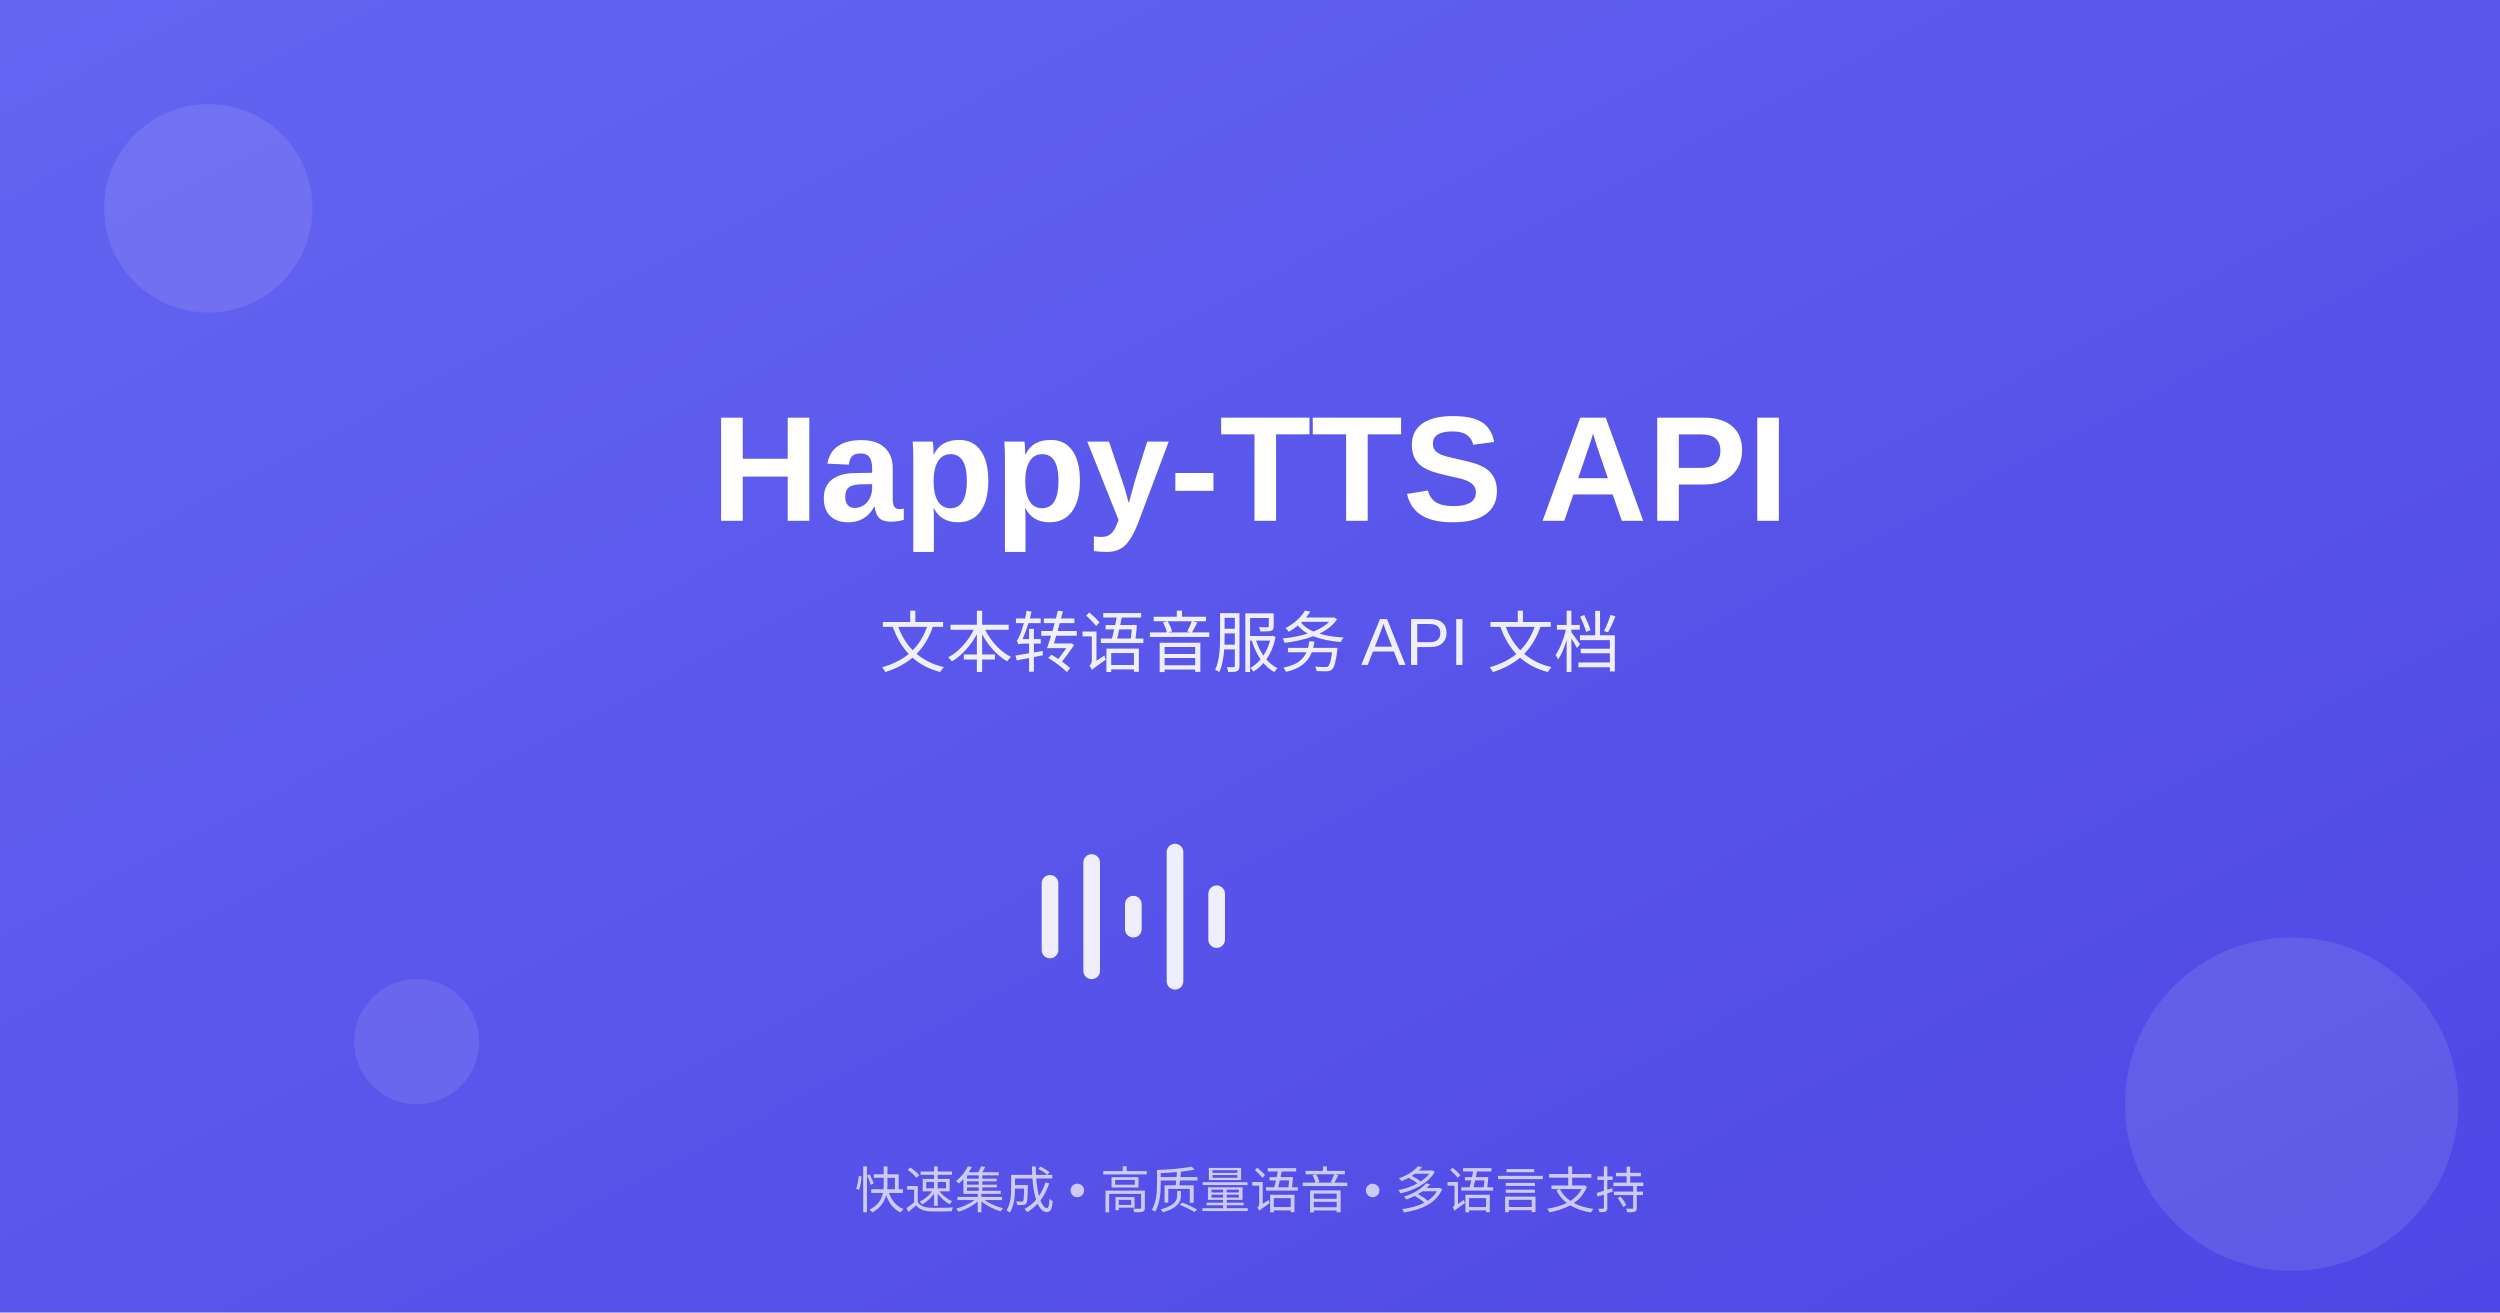
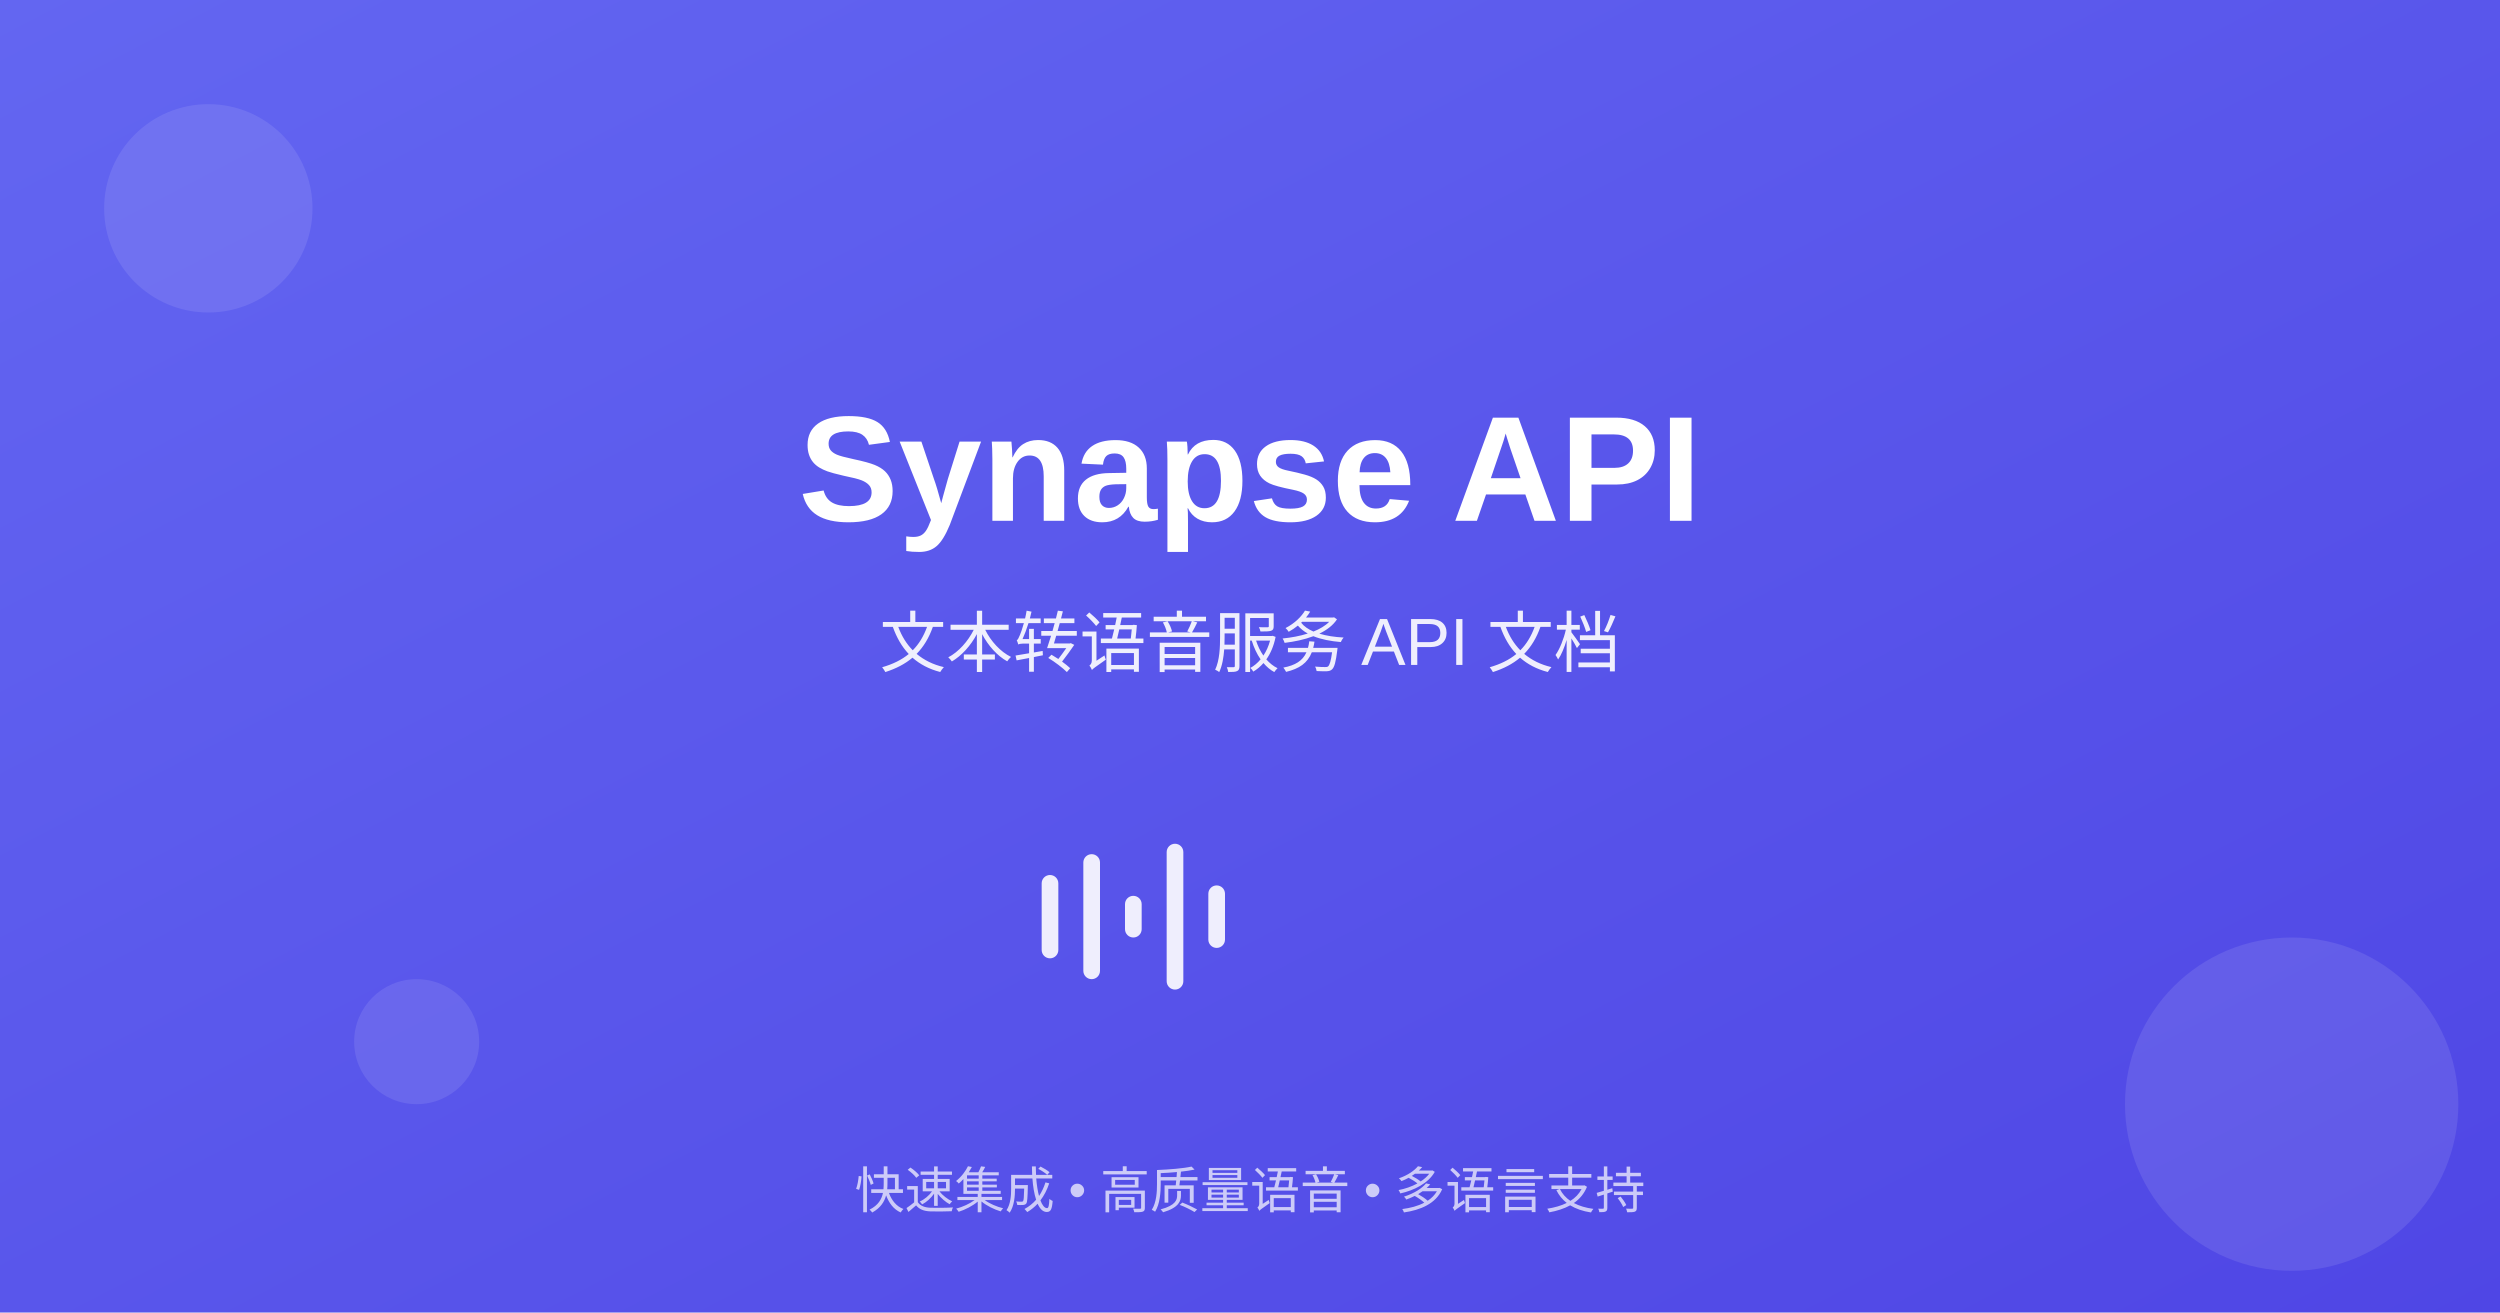
<svg xmlns="http://www.w3.org/2000/svg" width="1200" height="630" viewBox="0 0 1200 630" fill="none">
  <defs>
    <linearGradient id="bgGradient" x1="0%" y1="0%" x2="100%" y2="100%">
      <stop offset="0%" style="stop-color:#6366f1;stop-opacity:1" />
      <stop offset="100%" style="stop-color:#4f46e5;stop-opacity:1" />
    </linearGradient>
  </defs>
  <rect width="1200" height="630" fill="url(#bgGradient)" />
  <circle cx="100" cy="100" r="50" fill="white" opacity="0.1" />
  <circle cx="1100" cy="530" r="80" fill="white" opacity="0.1" />
  <circle cx="200" cy="500" r="30" fill="white" opacity="0.1" />
  <text x="600" y="250" text-anchor="middle" fill="white" font-family="Arial, sans-serif" font-size="72" font-weight="bold">
-     Happy-TTS API
+     Synapse API
  </text>
  <text x="600" y="320" text-anchor="middle" fill="rgba(255,255,255,0.9)" font-family="Arial, sans-serif" font-size="32">
    文本转语音服务 API 文档
  </text>
  <g transform="translate(500, 400)">
    <rect x="0" y="20" width="8" height="40" rx="4" fill="white" opacity="0.9" />
    <rect x="20" y="10" width="8" height="60" rx="4" fill="white" opacity="0.9" />
    <rect x="40" y="30" width="8" height="20" rx="4" fill="white" opacity="0.9" />
    <rect x="60" y="5" width="8" height="70" rx="4" fill="white" opacity="0.9" />
    <rect x="80" y="25" width="8" height="30" rx="4" fill="white" opacity="0.9" />
  </g>
  <text x="600" y="580" text-anchor="middle" fill="rgba(255,255,255,0.7)" font-family="Arial, sans-serif" font-size="24">
    快速集成 • 高质量语音 • 多语言支持
  </text>
</svg>
